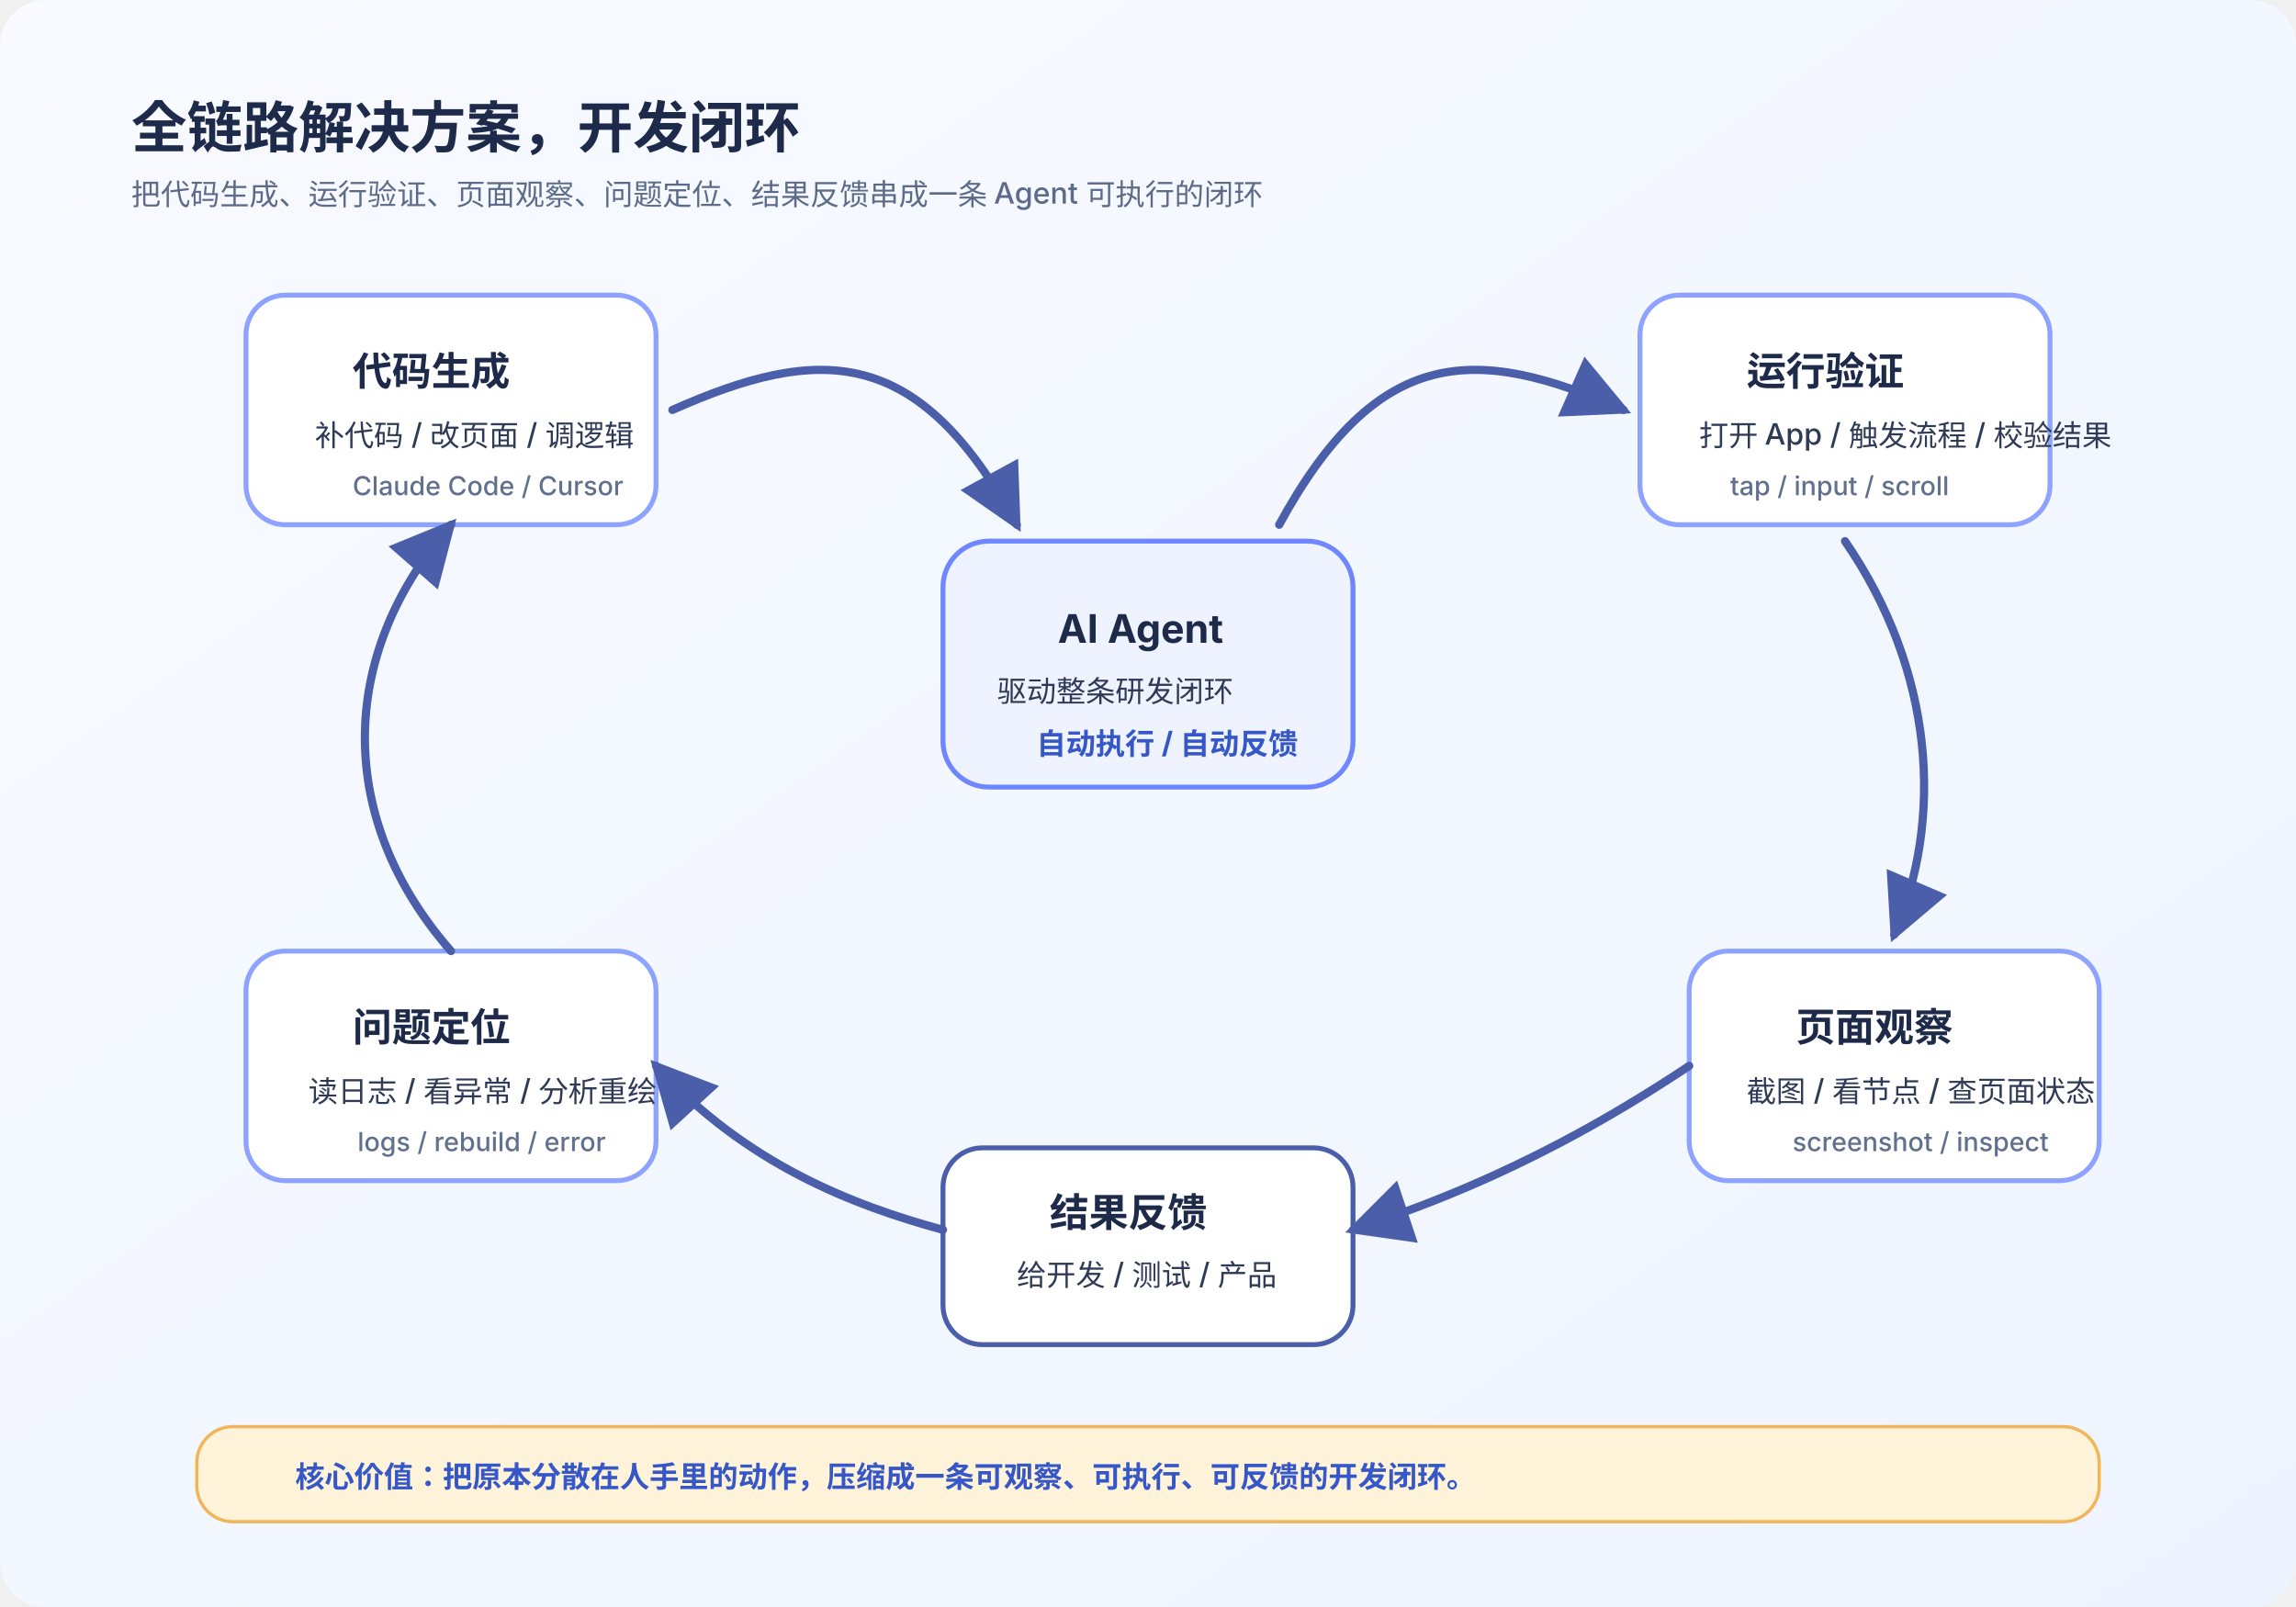
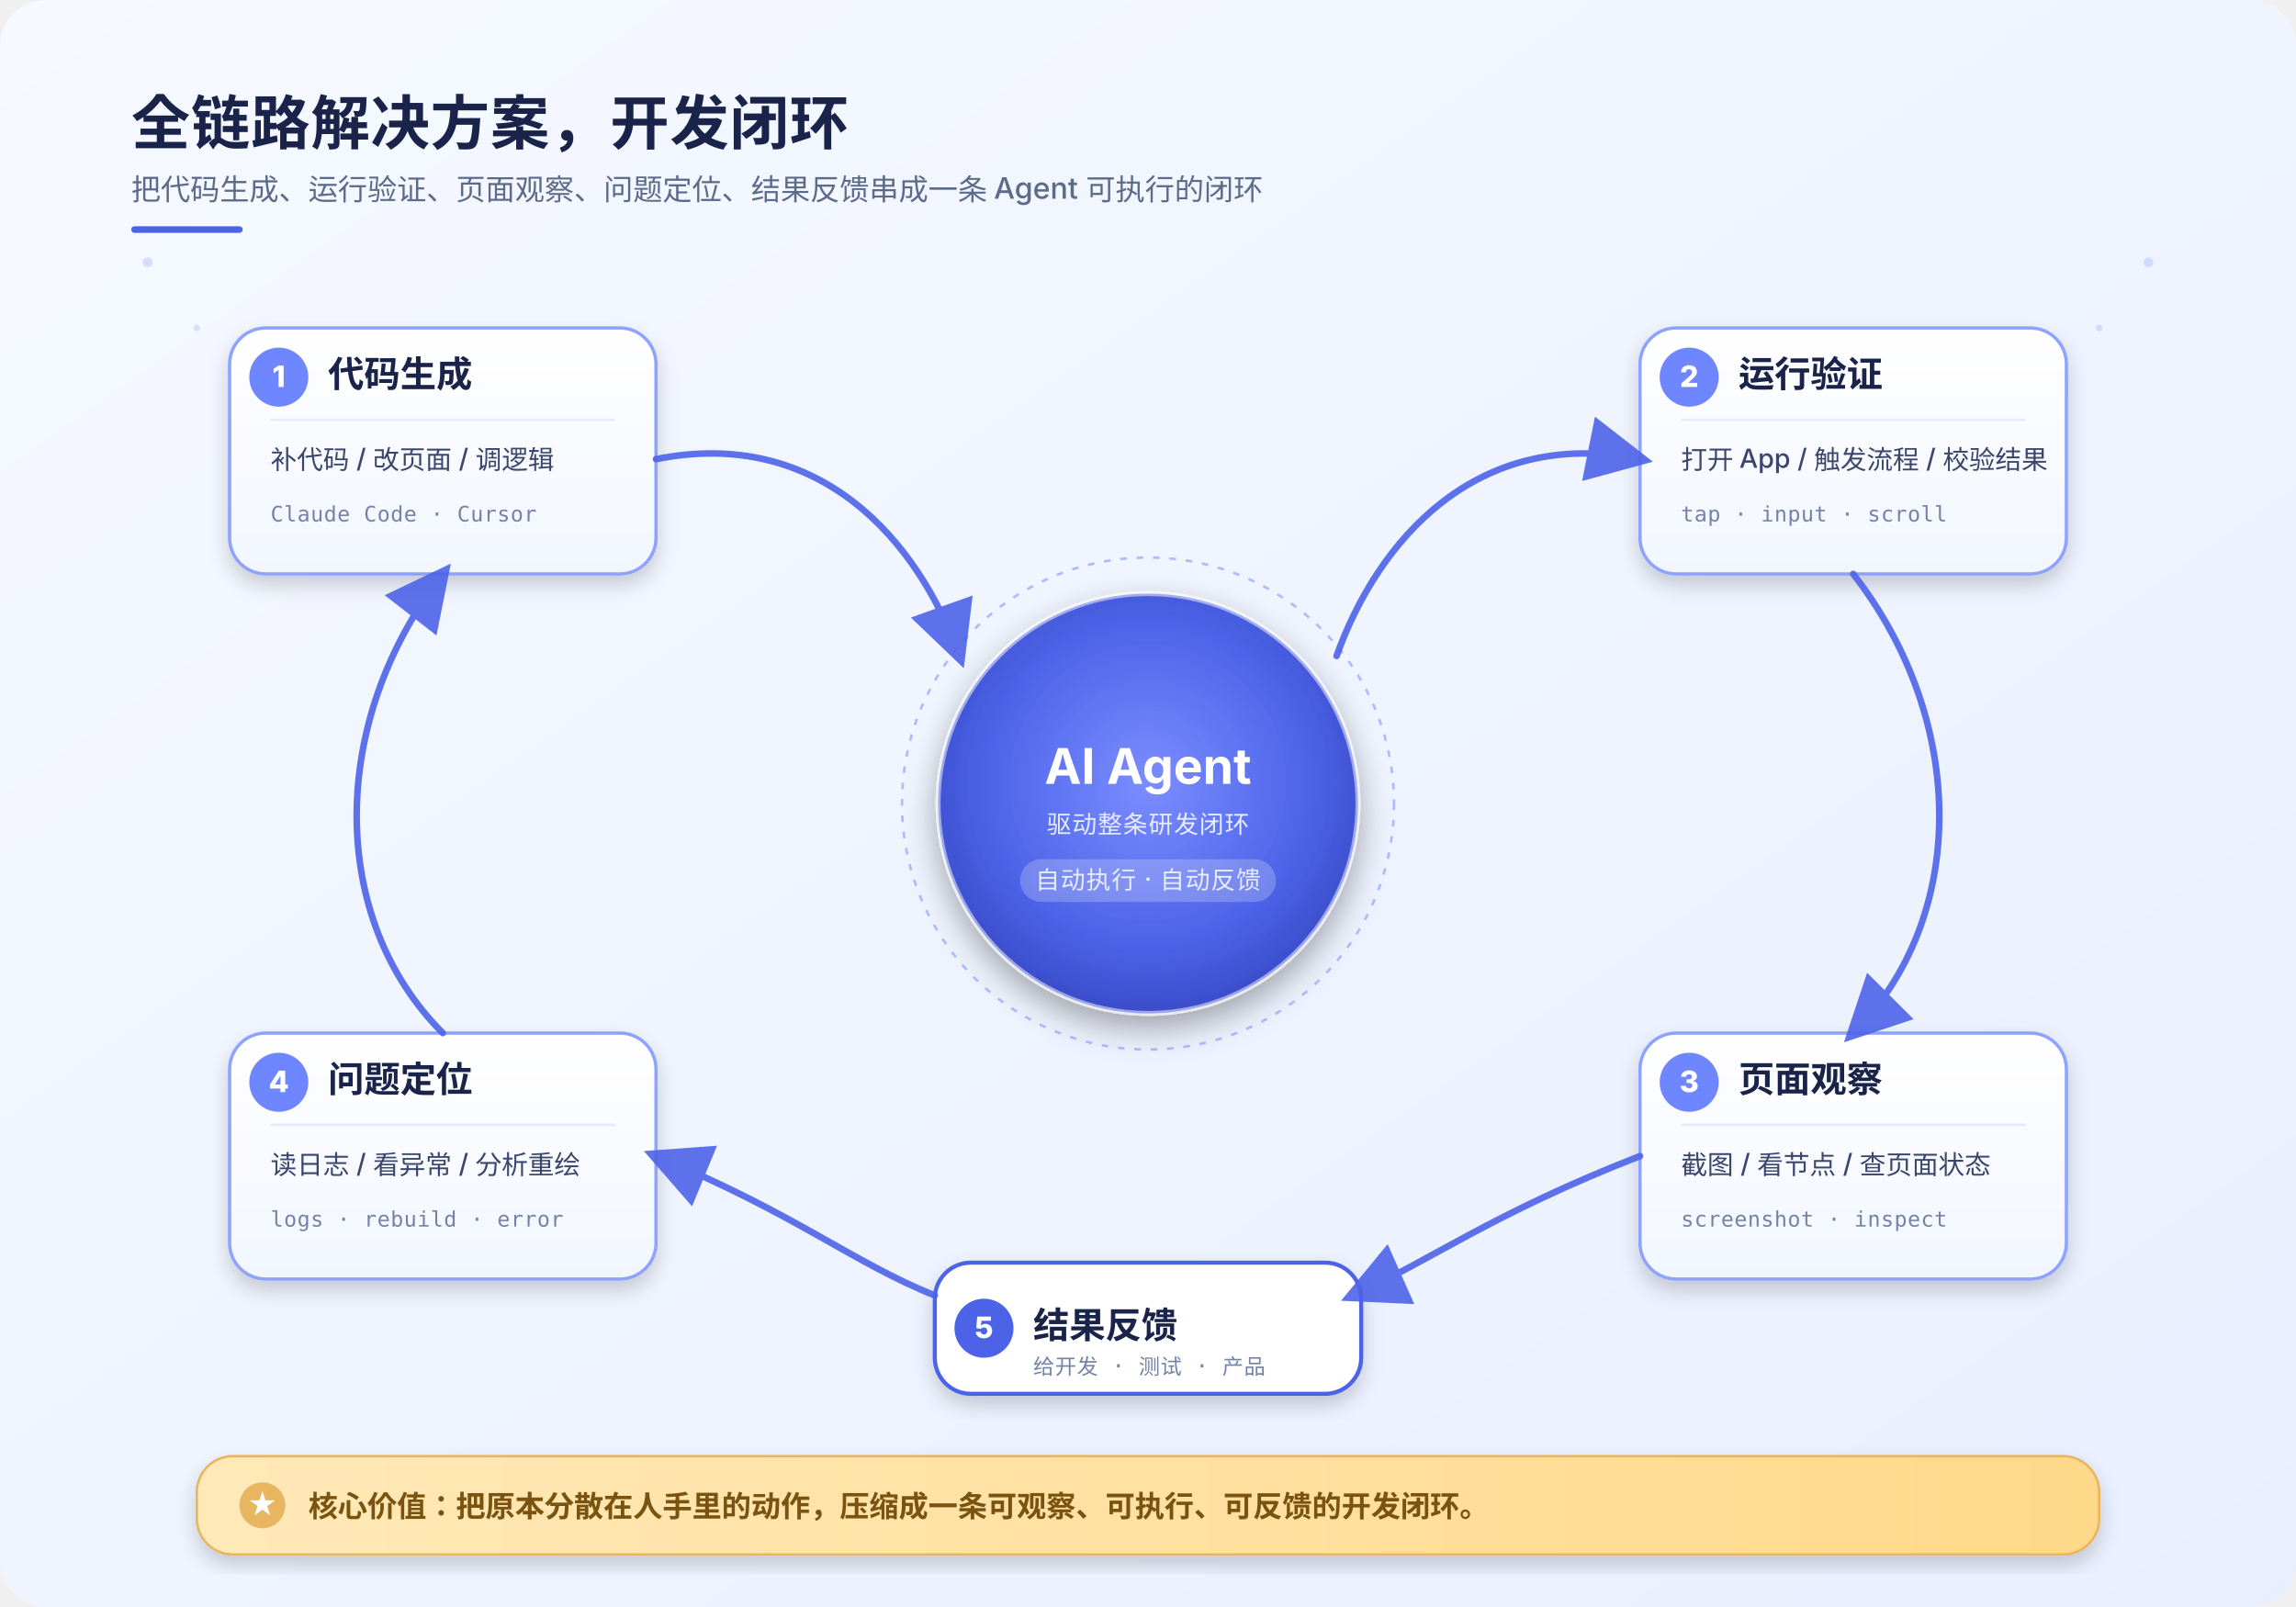
<svg xmlns="http://www.w3.org/2000/svg" width="1400" height="980" viewBox="0 0 1400 980">
  <defs>
    <linearGradient id="bg" x1="0" y1="0" x2="1" y2="1">
-       <stop offset="0%" stop-color="#F8FAFF" />
-       <stop offset="100%" stop-color="#EEF4FF" />
+       <stop offset="0%" stop-color="#F6F9FF" />
+       <stop offset="100%" stop-color="#E9EFFF" />
    </linearGradient>
-     <marker id="arrow" markerWidth="8" markerHeight="8" refX="7" refY="4" orient="auto">
-       <path d="M0,0 L8,4 L0,8 Z" fill="#4B5EAA" />
+     <radialGradient id="coreGrad" cx="50%" cy="45%" r="65%">
+       <stop offset="0%" stop-color="#7B8DFF" />
+       <stop offset="60%" stop-color="#4C63E8" />
+       <stop offset="100%" stop-color="#2E3FB8" />
+     </radialGradient>
+     <linearGradient id="card1" x1="0" y1="0" x2="0" y2="1">
+       <stop offset="0%" stop-color="#FFFFFF" />
+       <stop offset="100%" stop-color="#F2F6FF" />
+     </linearGradient>
+     <linearGradient id="ribbon" x1="0" y1="0" x2="1" y2="0">
+       <stop offset="0%" stop-color="#FFE9B8" />
+       <stop offset="100%" stop-color="#FFD98A" />
+     </linearGradient>
+     <filter id="softShadow" x="-20%" y="-20%" width="140%" height="140%">
+       <feGaussianBlur in="SourceAlpha" stdDeviation="6" />
+       <feOffset dx="0" dy="6" result="off" />
+       <feComponentTransfer>
+         <feFuncA type="linear" slope="0.18" />
+       </feComponentTransfer>
+       <feMerge>
+         <feMergeNode />
+         <feMergeNode in="SourceGraphic" />
+       </feMerge>
+     </filter>
+     <filter id="coreShadow" x="-30%" y="-30%" width="160%" height="160%">
+       <feGaussianBlur in="SourceAlpha" stdDeviation="10" />
+       <feOffset dx="0" dy="8" result="off" />
+       <feComponentTransfer>
+         <feFuncA type="linear" slope="0.35" />
+       </feComponentTransfer>
+       <feMerge>
+         <feMergeNode />
+         <feMergeNode in="SourceGraphic" />
+       </feMerge>
+     </filter>
+     <marker id="arrow" markerWidth="10" markerHeight="10" refX="8" refY="5" orient="auto">
+       <path d="M0,0 L10,5 L0,10 Z" fill="#4C63E8" />
    </marker>
    <style>
-       .title { font: 700 34px -apple-system,BlinkMacSystemFont,'Segoe UI',sans-serif; fill: #1E2A4A; }
-       .subtitle { font: 500 18px -apple-system,BlinkMacSystemFont,'Segoe UI',sans-serif; fill: #5D6B8A; }
-       .h { font: 700 24px -apple-system,BlinkMacSystemFont,'Segoe UI',sans-serif; fill: #1E2A4A; }
-       .b { font: 500 18px -apple-system,BlinkMacSystemFont,'Segoe UI',sans-serif; fill: #2F3A56; }
-       .small { font: 500 16px -apple-system,BlinkMacSystemFont,'Segoe UI',sans-serif; fill: #61708F; }
-       .tag { font: 700 18px -apple-system,BlinkMacSystemFont,'Segoe UI',sans-serif; fill: #3657C7; }
+       .title { font: 700 36px -apple-system,BlinkMacSystemFont,'Segoe UI','PingFang SC',sans-serif; fill: #1A234A; letter-spacing: 0.5px; }
+       .subtitle { font: 500 18px -apple-system,BlinkMacSystemFont,'Segoe UI','PingFang SC',sans-serif; fill: #5D6B8A; }
+       .h { font: 700 22px -apple-system,BlinkMacSystemFont,'Segoe UI','PingFang SC',sans-serif; fill: #1A234A; }
+       .b { font: 500 16px -apple-system,BlinkMacSystemFont,'Segoe UI','PingFang SC',sans-serif; fill: #3A466B; }
+       .small { font: 500 13px 'SF Mono','JetBrains Mono',Menlo,monospace; fill: #7383A8; letter-spacing: 0.3px; }
+       .coreTitle { font: 700 30px -apple-system,BlinkMacSystemFont,'Segoe UI','PingFang SC',sans-serif; fill: #FFFFFF; }
+       .coreSub { font: 500 15px -apple-system,BlinkMacSystemFont,'Segoe UI','PingFang SC',sans-serif; fill: #E7ECFF; letter-spacing: 0.5px; }
+       .num { font: 800 18px -apple-system,BlinkMacSystemFont,'Segoe UI',sans-serif; fill: #FFFFFF; }
+       .ribbonText { font: 700 18px -apple-system,BlinkMacSystemFont,'Segoe UI','PingFang SC',sans-serif; fill: #7A5310; }
    </style>
  </defs>
  <rect width="1400" height="980" rx="28" fill="url(#bg)" />
-   <text x="80" y="90" class="title">全链路解决方案，开发闭环</text>
-   <text x="80" y="125" class="subtitle">把代码生成、运行验证、页面观察、问题定位、结果反馈串成一条 Agent 可执行的闭环</text>
-   <rect x="575" y="330" width="250" height="150" rx="28" fill="#EEF3FF" stroke="#6E86FF" stroke-width="3" />
-   <text x="645" y="392" class="h">AI Agent</text>
-   <text x="608" y="428" class="b">驱动整条研发闭环</text>
-   <text x="632" y="460" class="tag">自动执行 / 自动反馈</text>
-   <rect x="150" y="180" width="250" height="140" rx="24" fill="#FFFFFF" stroke="#8EA3FF" stroke-width="3" />
-   <text x="215" y="235" class="h">代码生成</text>
-   <text x="192" y="272" class="b">补代码 / 改页面 / 调逻辑</text>
-   <text x="215" y="302" class="small">Claude Code / Cursor</text>
-   <rect x="1000" y="180" width="250" height="140" rx="24" fill="#FFFFFF" stroke="#8EA3FF" stroke-width="3" />
-   <text x="1065" y="235" class="h">运行验证</text>
-   <text x="1036" y="272" class="b">打开 App / 触发流程 / 校验结果</text>
-   <text x="1055" y="302" class="small">tap / input / scroll</text>
-   <rect x="1030" y="580" width="250" height="140" rx="24" fill="#FFFFFF" stroke="#8EA3FF" stroke-width="3" />
-   <text x="1095" y="635" class="h">页面观察</text>
-   <text x="1065" y="672" class="b">截图 / 看节点 / 查页面状态</text>
-   <text x="1093" y="702" class="small">screenshot / inspect</text>
-   <rect x="150" y="580" width="250" height="140" rx="24" fill="#FFFFFF" stroke="#8EA3FF" stroke-width="3" />
-   <text x="215" y="635" class="h">问题定位</text>
-   <text x="188" y="672" class="b">读日志 / 看异常 / 分析重绘</text>
-   <text x="218" y="702" class="small">logs / rebuild / error</text>
-   <rect x="575" y="700" width="250" height="120" rx="24" fill="#FFFFFF" stroke="#4B5EAA" stroke-width="3" />
-   <text x="640" y="748" class="h">结果反馈</text>
-   <text x="620" y="784" class="b">给开发 / 测试 / 产品</text>
-   <path d="M410 250 C500 210, 560 210, 620 320" fill="none" stroke="#4B5EAA" stroke-width="5" stroke-linecap="round" marker-end="url(#arrow)" />
-   <path d="M780 320 C840 210, 900 210, 990 250" fill="none" stroke="#4B5EAA" stroke-width="5" stroke-linecap="round" marker-end="url(#arrow)" />
-   <path d="M1125 330 C1180 410, 1185 500, 1155 570" fill="none" stroke="#4B5EAA" stroke-width="5" stroke-linecap="round" marker-end="url(#arrow)" />
-   <path d="M1030 650 C940 710, 870 735, 825 750" fill="none" stroke="#4B5EAA" stroke-width="5" stroke-linecap="round" marker-end="url(#arrow)" />
-   <path d="M575 750 C520 735, 455 710, 400 650" fill="none" stroke="#4B5EAA" stroke-width="5" stroke-linecap="round" marker-end="url(#arrow)" />
-   <path d="M275 580 C205 500, 205 400, 275 320" fill="none" stroke="#4B5EAA" stroke-width="5" stroke-linecap="round" marker-end="url(#arrow)" />
-   <rect x="120" y="870" width="1160" height="58" rx="22" fill="#FFF4D9" stroke="#F1B55C" stroke-width="2" />
-   <text x="180" y="907" class="tag">核心价值：把原本分散在人手里的动作，压缩成一条可观察、可执行、可反馈的开发闭环。</text>
+   <g opacity="0.4">
+     <circle cx="90" cy="160" r="3" fill="#A8B6FF" />
+     <circle cx="120" cy="200" r="2" fill="#A8B6FF" />
+     <circle cx="1310" cy="160" r="3" fill="#A8B6FF" />
+     <circle cx="1280" cy="200" r="2" fill="#A8B6FF" />
+   </g>
+   <text x="80" y="88" class="title">全链路解决方案，开发闭环</text>
+   <text x="80" y="122" class="subtitle">把代码生成、运行验证、页面观察、问题定位、结果反馈串成一条 Agent 可执行的闭环</text>
+   <rect x="80" y="138" width="68" height="4" rx="2" fill="#4C63E8" />
+   <g filter="url(#coreShadow)">
+     <circle cx="700" cy="490" r="128" fill="url(#coreGrad)" />
+     <circle cx="700" cy="490" r="128" fill="none" stroke="#FFFFFF" stroke-width="3" opacity="0.5" />
+   </g>
+   <circle cx="700" cy="490" r="150" fill="none" stroke="#8EA3FF" stroke-width="1.5" stroke-dasharray="4 6" opacity="0.7" />
+   <text x="700" y="478" class="coreTitle" text-anchor="middle">AI Agent</text>
+   <text x="700" y="508" class="coreSub" text-anchor="middle">驱动整条研发闭环</text>
+   <rect x="622" y="524" width="156" height="26" rx="13" fill="#FFFFFF" opacity="0.22" />
+   <text x="700" y="542" class="coreSub" text-anchor="middle">自动执行 · 自动反馈</text>
+   <g filter="url(#softShadow)">
+     <rect x="140" y="200" width="260" height="150" rx="22" fill="url(#card1)" stroke="#8EA3FF" stroke-width="2" />
+   </g>
+   <circle cx="170" cy="230" r="18" fill="#6E86FF" />
+   <text x="170" y="236" class="num" text-anchor="middle">1</text>
+   <text x="200" y="236" class="h">代码生成</text>
+   <line x1="165" y1="256" x2="375" y2="256" stroke="#E5EBFF" stroke-width="1.5" />
+   <text x="165" y="286" class="b">补代码 / 改页面 / 调逻辑</text>
+   <text x="165" y="318" class="small">Claude Code · Cursor</text>
+   <g filter="url(#softShadow)">
+     <rect x="1000" y="200" width="260" height="150" rx="22" fill="url(#card1)" stroke="#8EA3FF" stroke-width="2" />
+   </g>
+   <circle cx="1030" cy="230" r="18" fill="#6E86FF" />
+   <text x="1030" y="236" class="num" text-anchor="middle">2</text>
+   <text x="1060" y="236" class="h">运行验证</text>
+   <line x1="1025" y1="256" x2="1235" y2="256" stroke="#E5EBFF" stroke-width="1.5" />
+   <text x="1025" y="286" class="b">打开 App / 触发流程 / 校验结果</text>
+   <text x="1025" y="318" class="small">tap · input · scroll</text>
+   <g filter="url(#softShadow)">
+     <rect x="1000" y="630" width="260" height="150" rx="22" fill="url(#card1)" stroke="#8EA3FF" stroke-width="2" />
+   </g>
+   <circle cx="1030" cy="660" r="18" fill="#6E86FF" />
+   <text x="1030" y="666" class="num" text-anchor="middle">3</text>
+   <text x="1060" y="666" class="h">页面观察</text>
+   <line x1="1025" y1="686" x2="1235" y2="686" stroke="#E5EBFF" stroke-width="1.5" />
+   <text x="1025" y="716" class="b">截图 / 看节点 / 查页面状态</text>
+   <text x="1025" y="748" class="small">screenshot · inspect</text>
+   <g filter="url(#softShadow)">
+     <rect x="140" y="630" width="260" height="150" rx="22" fill="url(#card1)" stroke="#8EA3FF" stroke-width="2" />
+   </g>
+   <circle cx="170" cy="660" r="18" fill="#6E86FF" />
+   <text x="170" y="666" class="num" text-anchor="middle">4</text>
+   <text x="200" y="666" class="h">问题定位</text>
+   <line x1="165" y1="686" x2="375" y2="686" stroke="#E5EBFF" stroke-width="1.5" />
+   <text x="165" y="716" class="b">读日志 / 看异常 / 分析重绘</text>
+   <text x="165" y="748" class="small">logs · rebuild · error</text>
+   <g filter="url(#softShadow)">
+     <rect x="570" y="770" width="260" height="80" rx="22" fill="#FFFFFF" stroke="#4C63E8" stroke-width="2.5" />
+   </g>
+   <circle cx="600" cy="810" r="18" fill="#4C63E8" />
+   <text x="600" y="816" class="num" text-anchor="middle">5</text>
+   <text x="630" y="816" class="h">结果反馈</text>
+   <text x="630" y="838" class="small">给开发 · 测试 · 产品</text>
+   <path d="M400 280 C500 260, 560 330, 585 400" fill="none" stroke="#4C63E8" stroke-width="4" stroke-linecap="round" marker-end="url(#arrow)" opacity="0.9" />
+   <path d="M815 400 C840 330, 900 260, 1000 280" fill="none" stroke="#4C63E8" stroke-width="4" stroke-linecap="round" marker-end="url(#arrow)" opacity="0.9" />
+   <path d="M1130 350 C1200 440, 1200 560, 1130 630" fill="none" stroke="#4C63E8" stroke-width="4" stroke-linecap="round" marker-end="url(#arrow)" opacity="0.9" />
+   <path d="M1000 705 C910 740, 870 770, 825 790" fill="none" stroke="#4C63E8" stroke-width="4" stroke-linecap="round" marker-end="url(#arrow)" opacity="0.9" />
+   <path d="M570 790 C520 770, 485 740, 400 705" fill="none" stroke="#4C63E8" stroke-width="4" stroke-linecap="round" marker-end="url(#arrow)" opacity="0.9" />
+   <path d="M270 630 C200 560, 200 440, 270 350" fill="none" stroke="#4C63E8" stroke-width="4" stroke-linecap="round" marker-end="url(#arrow)" opacity="0.9" />
+   <g filter="url(#softShadow)">
+     <rect x="120" y="888" width="1160" height="60" rx="22" fill="url(#ribbon)" stroke="#E8B560" stroke-width="1.5" />
+   </g>
+   <circle cx="160" cy="918" r="14" fill="#E8B560" />
+   <text x="160" y="924" class="num" text-anchor="middle">★</text>
+   <text x="188" y="925" class="ribbonText">核心价值：把原本分散在人手里的动作，压缩成一条可观察、可执行、可反馈的开发闭环。</text>
</svg>
